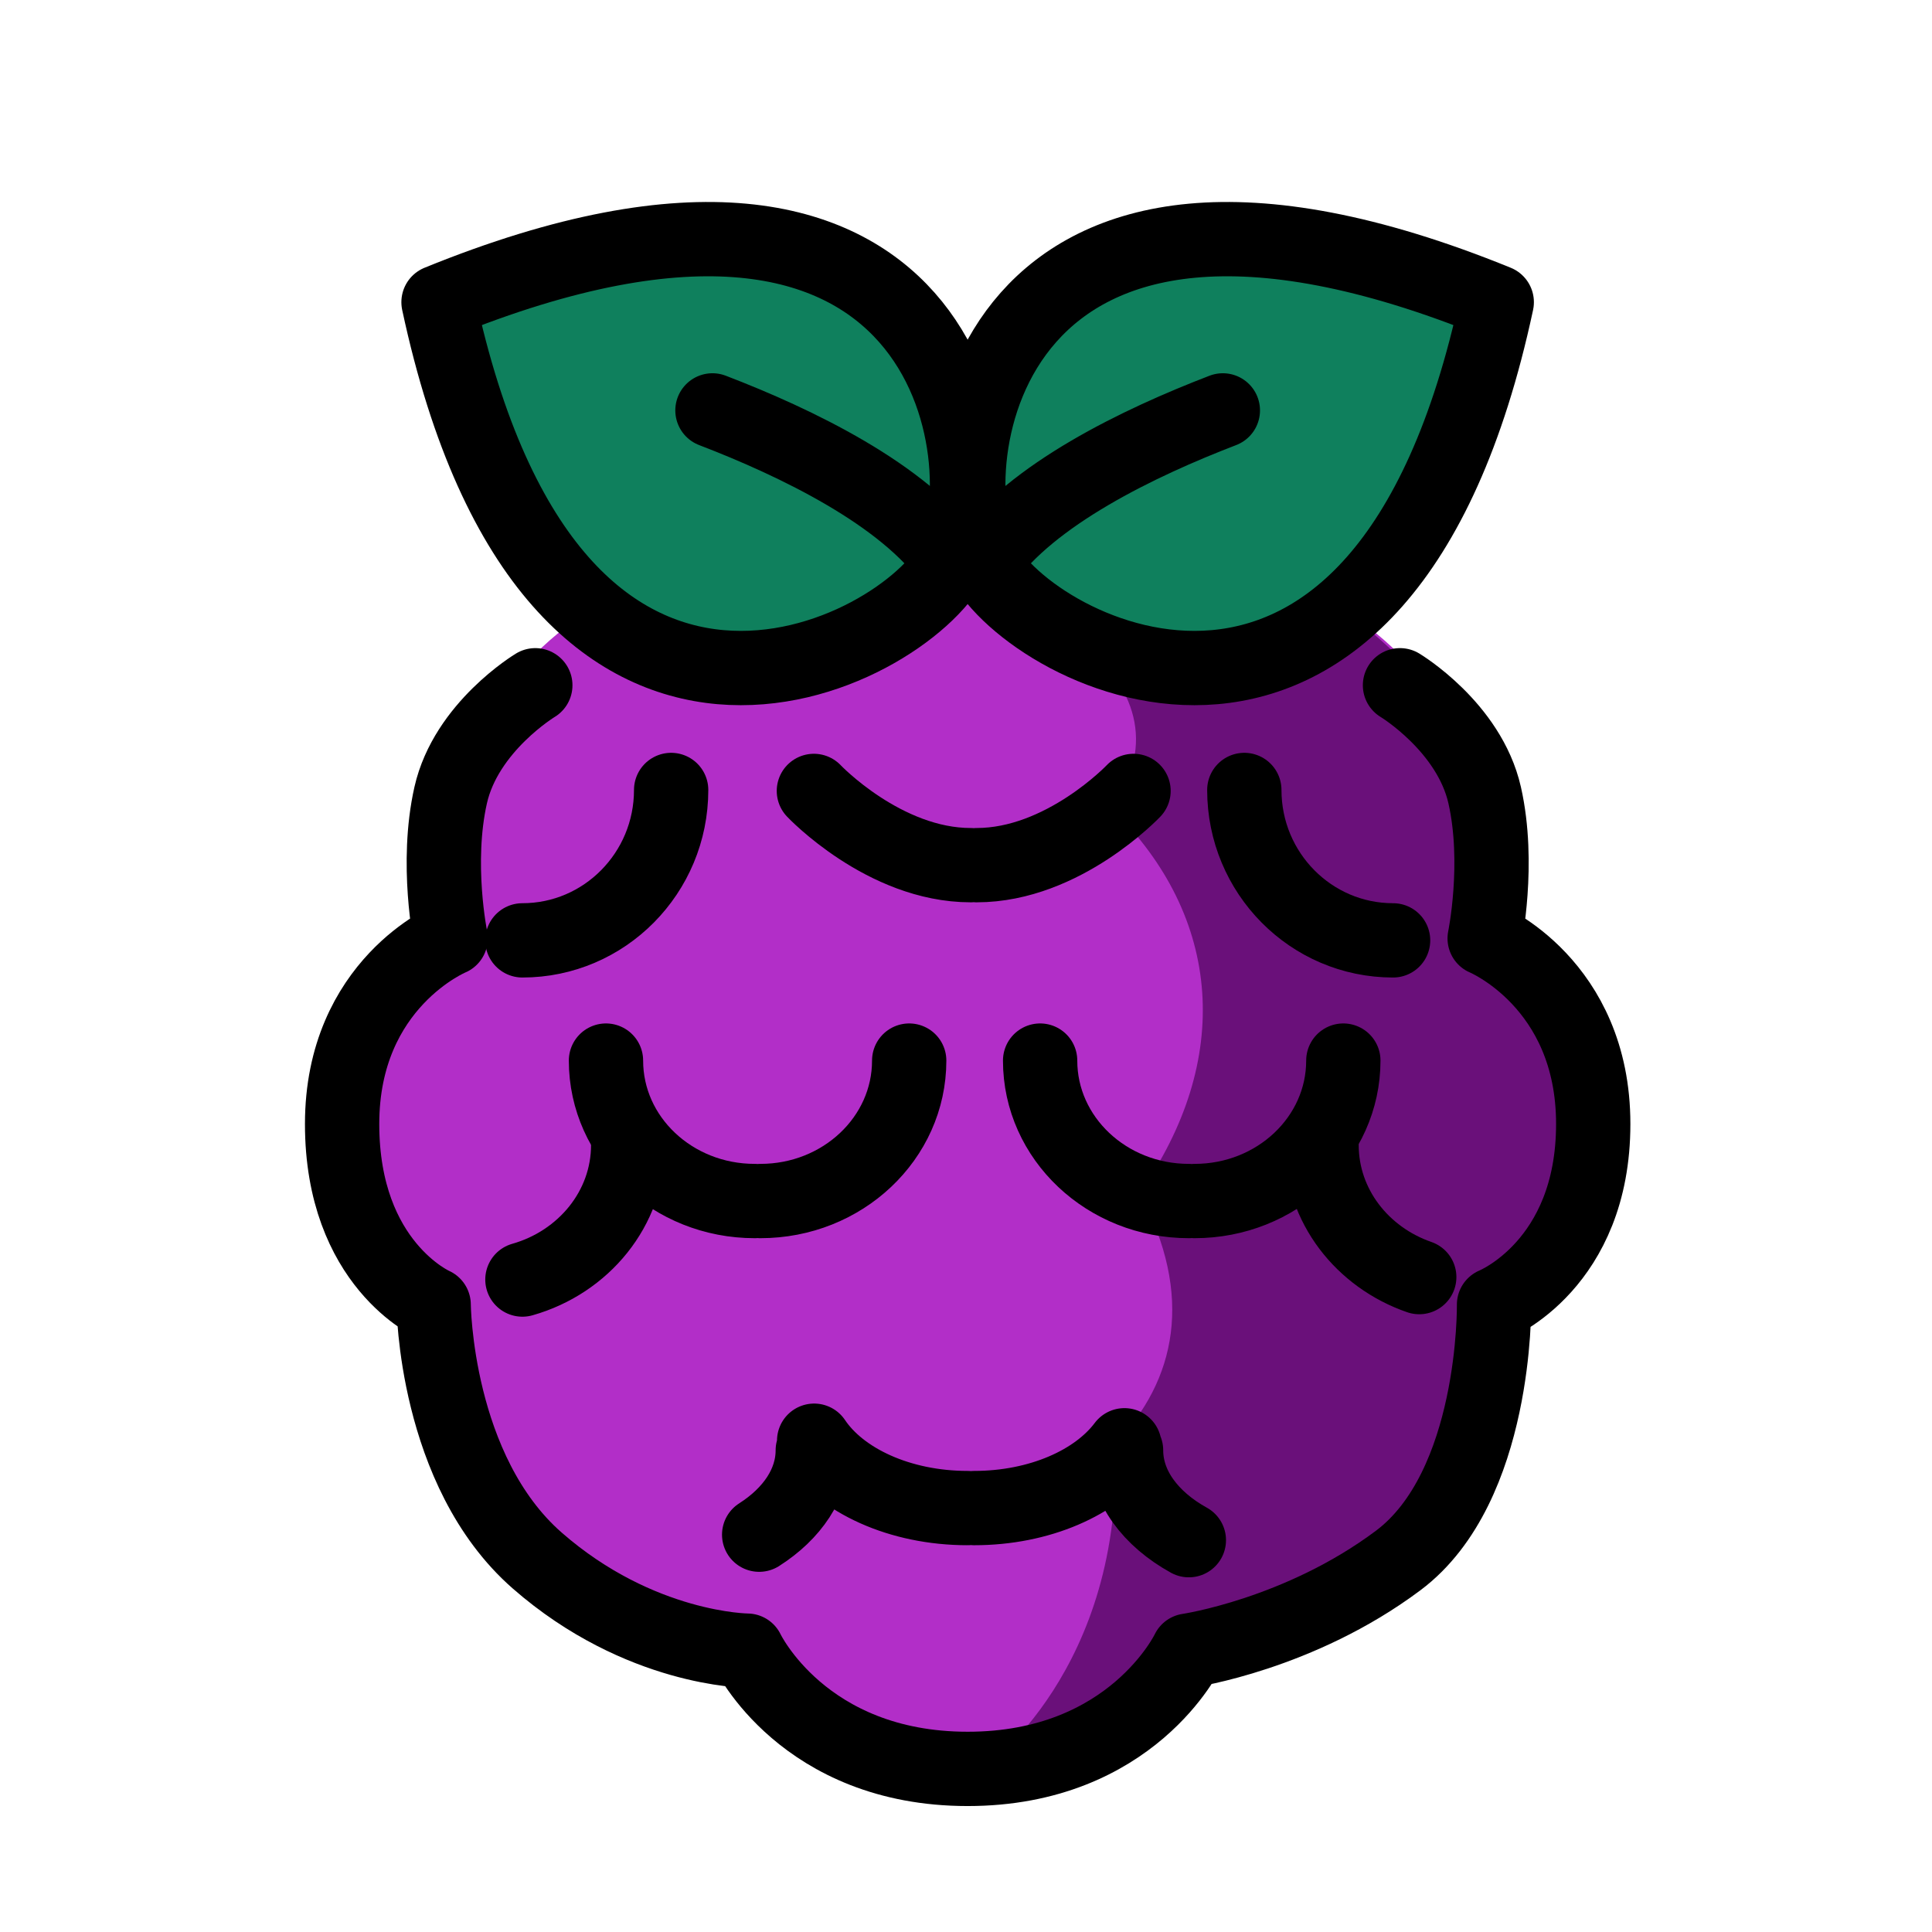
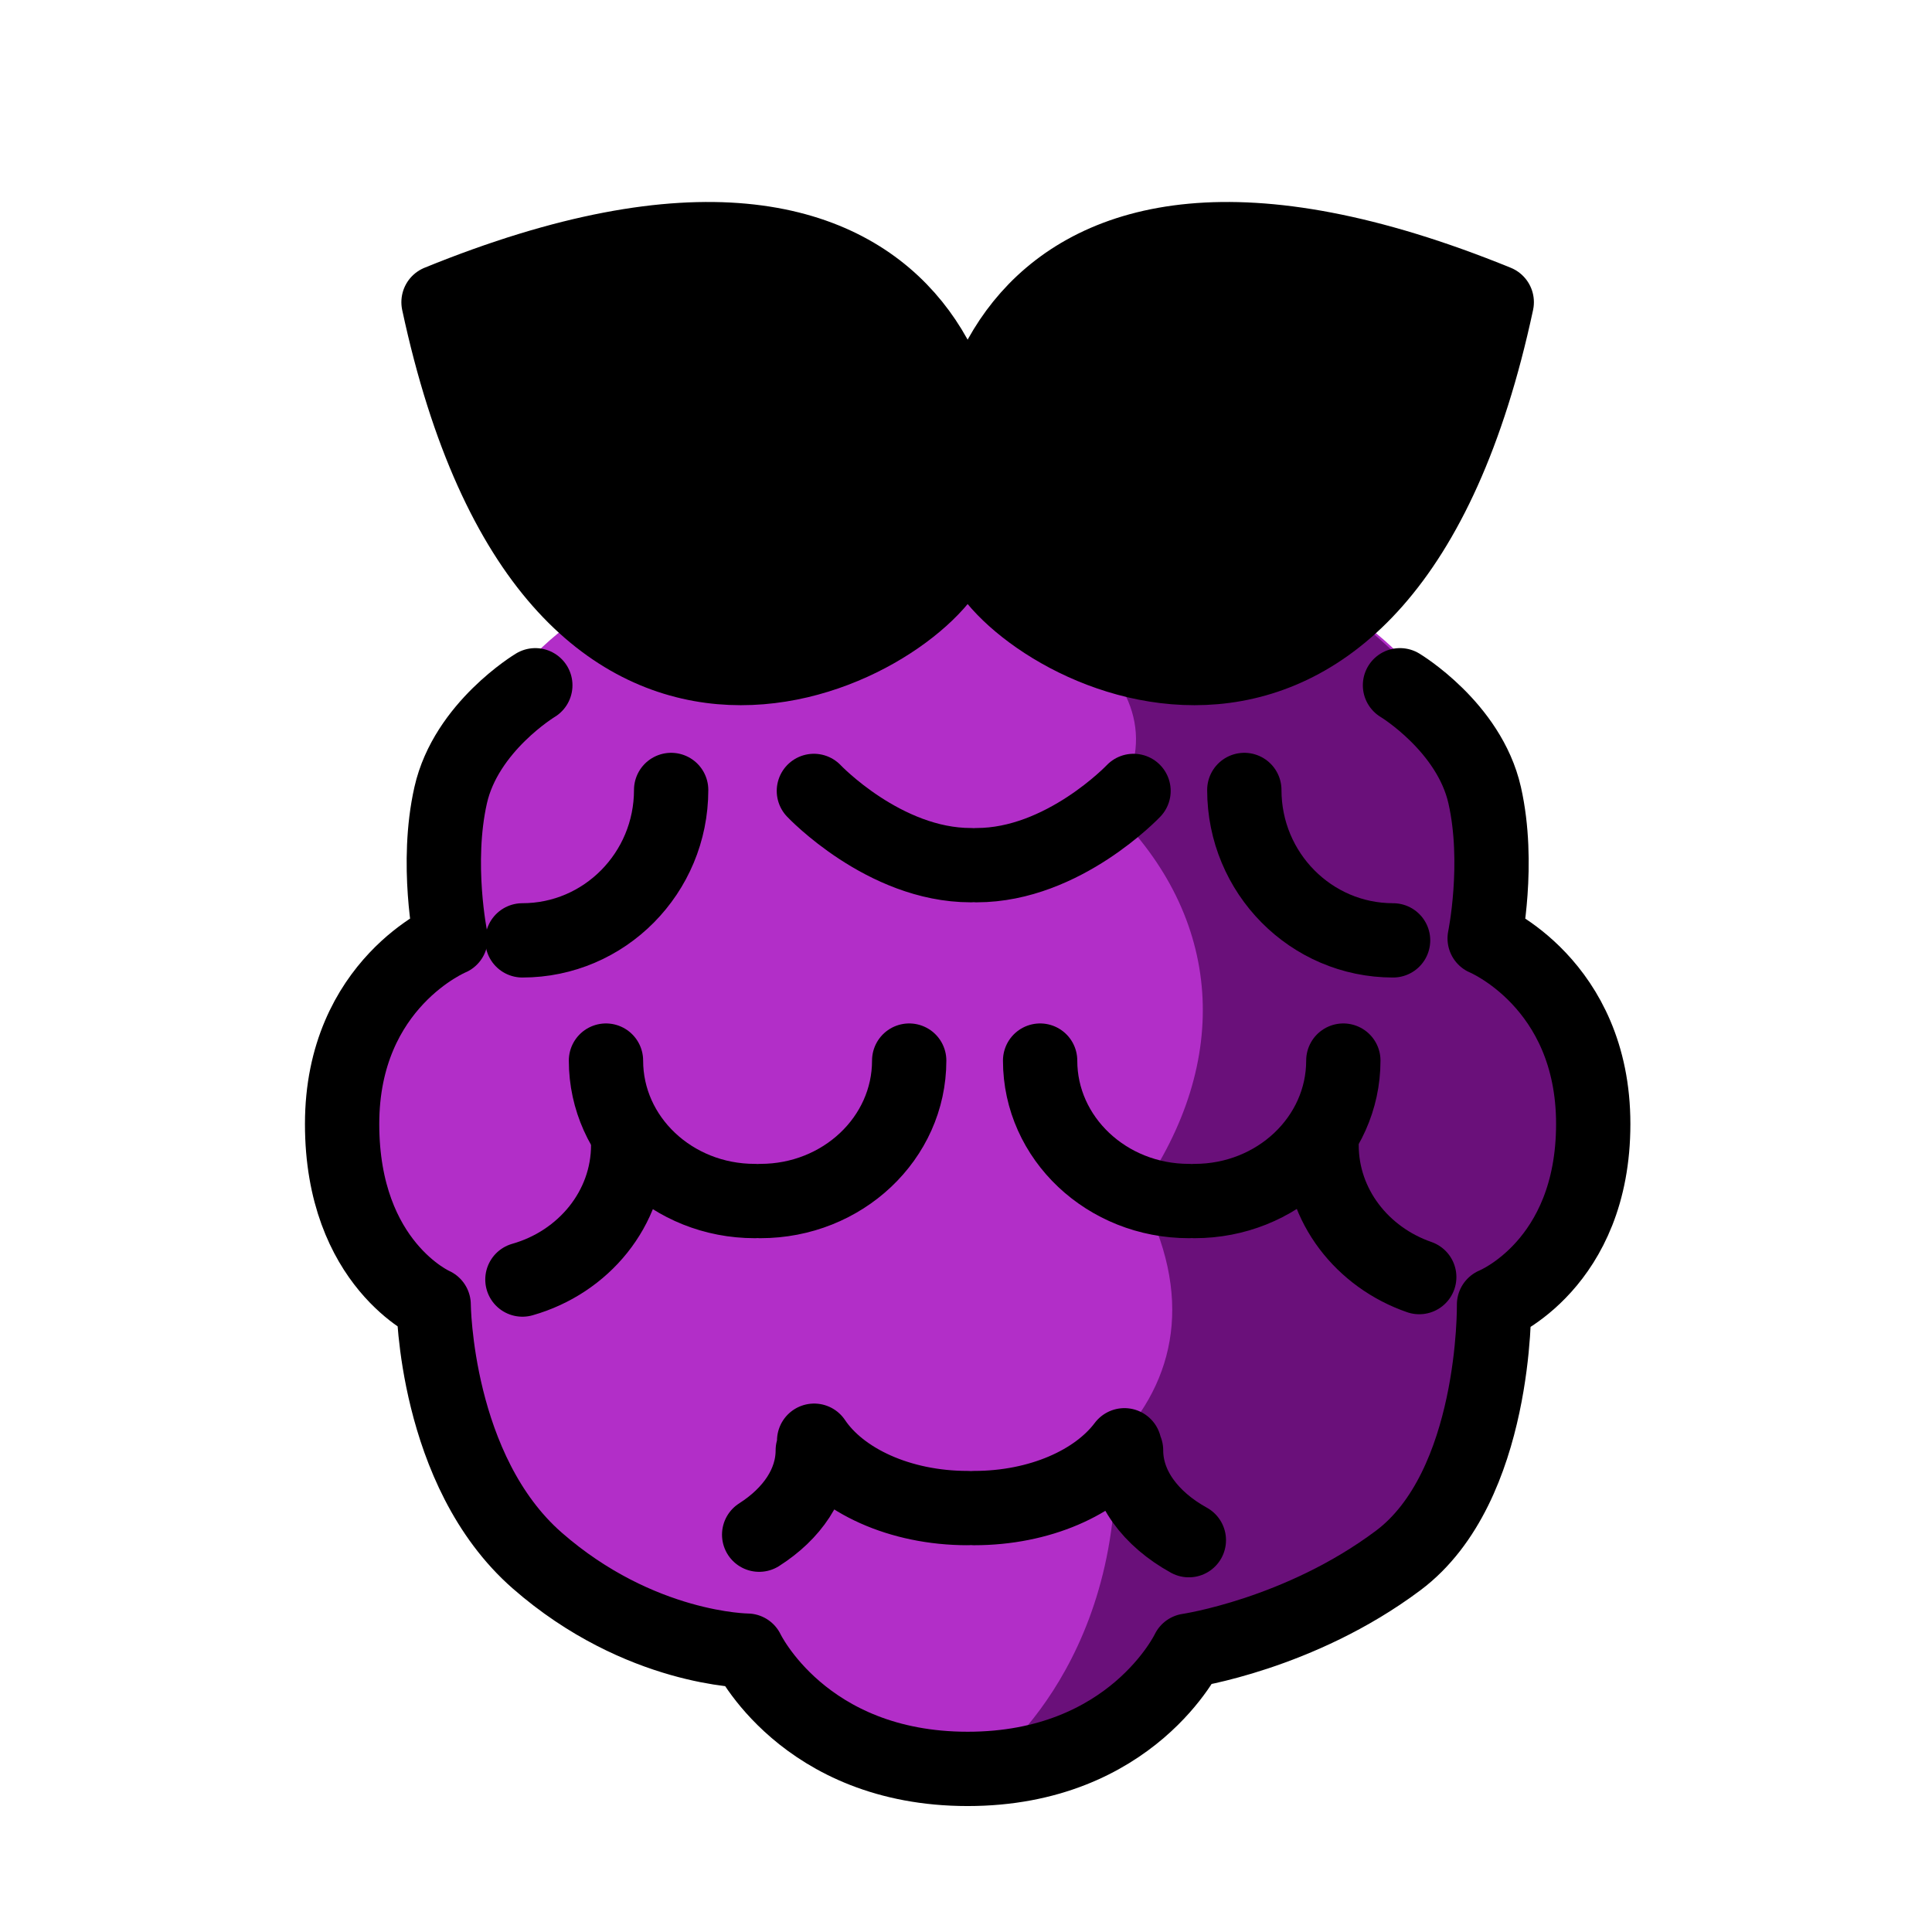
<svg xmlns="http://www.w3.org/2000/svg" viewBox="0 0 52 52" fill="none">
  <path d="M14.408 18.444s-1.863 1.119-2.278 2.958c-.416 1.84 0 3.854 0 3.854s-2.922 1.206-2.922 4.996c0 3.791 2.464 4.863 2.464 4.863s.03 4.474 2.787 6.887c2.759 2.413 5.653 2.425 5.653 2.425s1.505 3.183 5.933 3.183 5.933-3.183 5.933-3.183 2.998-.438 5.653-2.425c2.654-1.986 2.581-6.887 2.581-6.887s2.67-1.07 2.67-4.863c0-3.791-2.922-4.995-2.922-4.995s.416-2.015 0-3.855c-.417-1.84-2.279-2.958-2.279-2.958" fill="#B22EC8" />
  <path d="M40.046 24.142c0-7.741-6.276-9.921-14.017-9.921-7.74 0-14.017 2.18-14.017 9.921S18.288 38.16 26.029 38.16c7.74 0 14.017-6.276 14.017-14.017Z" fill="#B22EC8" />
  <path d="M26.475 47.6s3.79-2.65 3.542-8.747c1.63-1.695 2.136-3.974.655-6.743 2.501-3.565 2.241-7.421-.75-10.345 1.232-1.78.587-3.32-.807-4.479 0 0 4.012 1.968 7.085-.845 0 0 6.459 4.644 3.76 8.816 0 0 7.131 4.82.253 9.858 0 0 1.004 7.681-8.06 9.28 0 0-2.386 2.702-5.678 3.205Z" fill="#6A107A" />
-   <path d="M40.286 8.134c-3.084 14.391-12.549 9.485-13.835 6.954-1.286-2.531-.044-12.609 13.835-6.955Z" fill="#0F805D" />
-   <path d="M11.804 8.134c3.084 14.391 12.549 9.485 13.835 6.954 1.285-2.531.043-12.609-13.835-6.955Z" fill="#0F805D" />
+   <path d="M40.286 8.134c-3.084 14.391-12.549 9.485-13.835 6.954-1.286-2.531-.044-12.609 13.835-6.955Z" fill="currentColor" />
+   <path d="M11.804 8.134c3.084 14.391 12.549 9.485 13.835 6.954 1.285-2.531.043-12.609-13.835-6.955Z" fill="currentColor" />
  <path d="M40.285 8.134c-3.083 14.391-12.548 9.485-13.834 6.954-1.286-2.531-.044-12.609 13.834-6.955v0Z" stroke="#000" stroke-width="2" stroke-miterlimit="10" stroke-linecap="round" stroke-linejoin="round" />
  <path d="M32.913 11.046c-2.26.868-5.156 2.264-6.438 4.084M11.803 8.134c3.084 14.391 12.549 9.485 13.835 6.954 1.285-2.531.043-12.609-13.835-6.955v0Z" stroke="#000" stroke-width="2" stroke-miterlimit="10" stroke-linecap="round" stroke-linejoin="round" />
  <path d="M19.176 11.046c2.262.868 5.156 2.264 6.439 4.084m-11.207 3.314s-1.863 1.119-2.278 2.958c-.416 1.84 0 3.854 0 3.854s-2.922 1.206-2.922 4.996c0 3.791 2.464 4.863 2.464 4.863s.03 4.474 2.787 6.887c2.759 2.413 5.653 2.425 5.653 2.425s1.505 3.183 5.933 3.183 5.933-3.183 5.933-3.183 2.998-.438 5.653-2.425c2.654-1.986 2.581-6.887 2.581-6.887s2.67-1.07 2.67-4.863c0-3.791-2.922-4.995-2.922-4.995s.416-2.015 0-3.855c-.417-1.84-2.279-2.958-2.279-2.958" stroke="#000" stroke-width="2" stroke-miterlimit="10" stroke-linecap="round" stroke-linejoin="round" />
  <path d="M30.509 21.288s-1.89 1.998-4.221 1.998m-4.382-1.998s1.89 1.998 4.221 1.998m10.029 5.26c0 2.088-1.793 3.78-4.003 3.78m-4.158-3.78c0 2.088 1.793 3.78 4.004 3.78m-7.528-3.78c0 2.088-1.793 3.78-4.004 3.78m-4.157-3.78c0 2.088 1.792 3.78 4.004 3.78m9.95 6.574c-.753 1.004-2.282 1.69-4.045 1.69m-4.306-1.813c.718 1.07 2.299 1.813 4.132 1.813m-4.169-1.554c0 .896-.555 1.704-1.443 2.27m9.875-2.27c0 .977.66 1.849 1.69 2.418" stroke="#000" stroke-width="2" stroke-miterlimit="10" stroke-linecap="round" stroke-linejoin="round" />
  <path d="M16.908 30.819c0 1.708-1.2 3.152-2.847 3.62m4.003-13.177c0 2.235-1.793 4.048-4.004 4.048m19.431-4.048c0 2.235 1.793 4.048 4.004 4.048M35.57 30.82c0 1.632 1.095 3.022 2.629 3.553" stroke="#000" stroke-width="2" stroke-miterlimit="10" stroke-linecap="round" stroke-linejoin="round" />
</svg>
